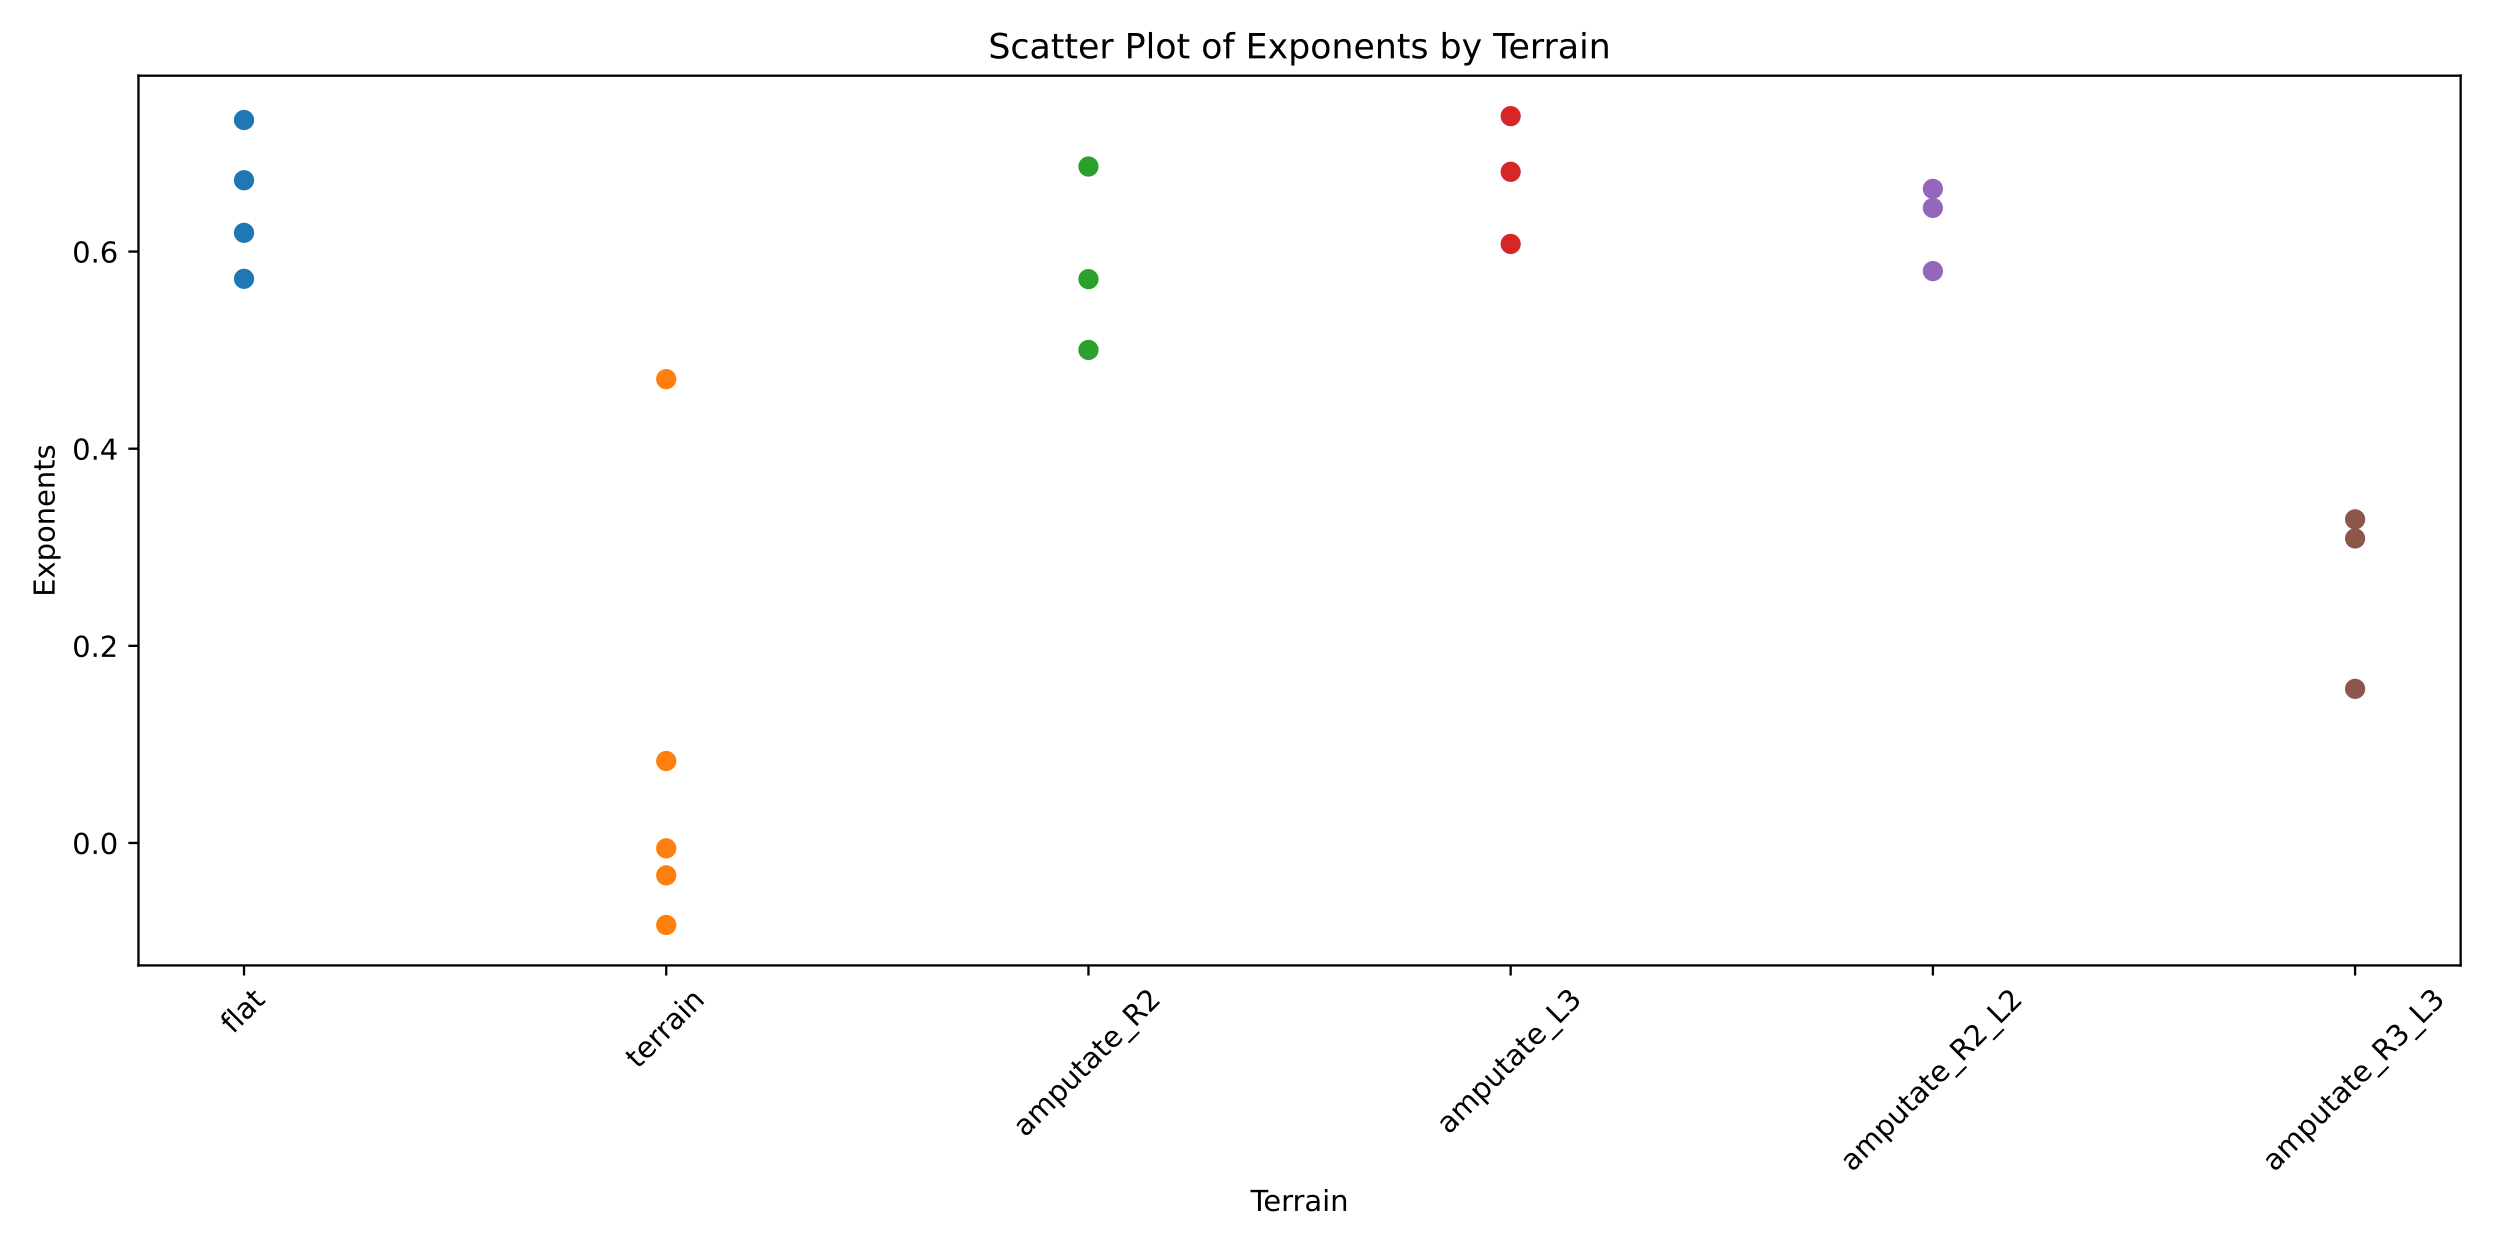
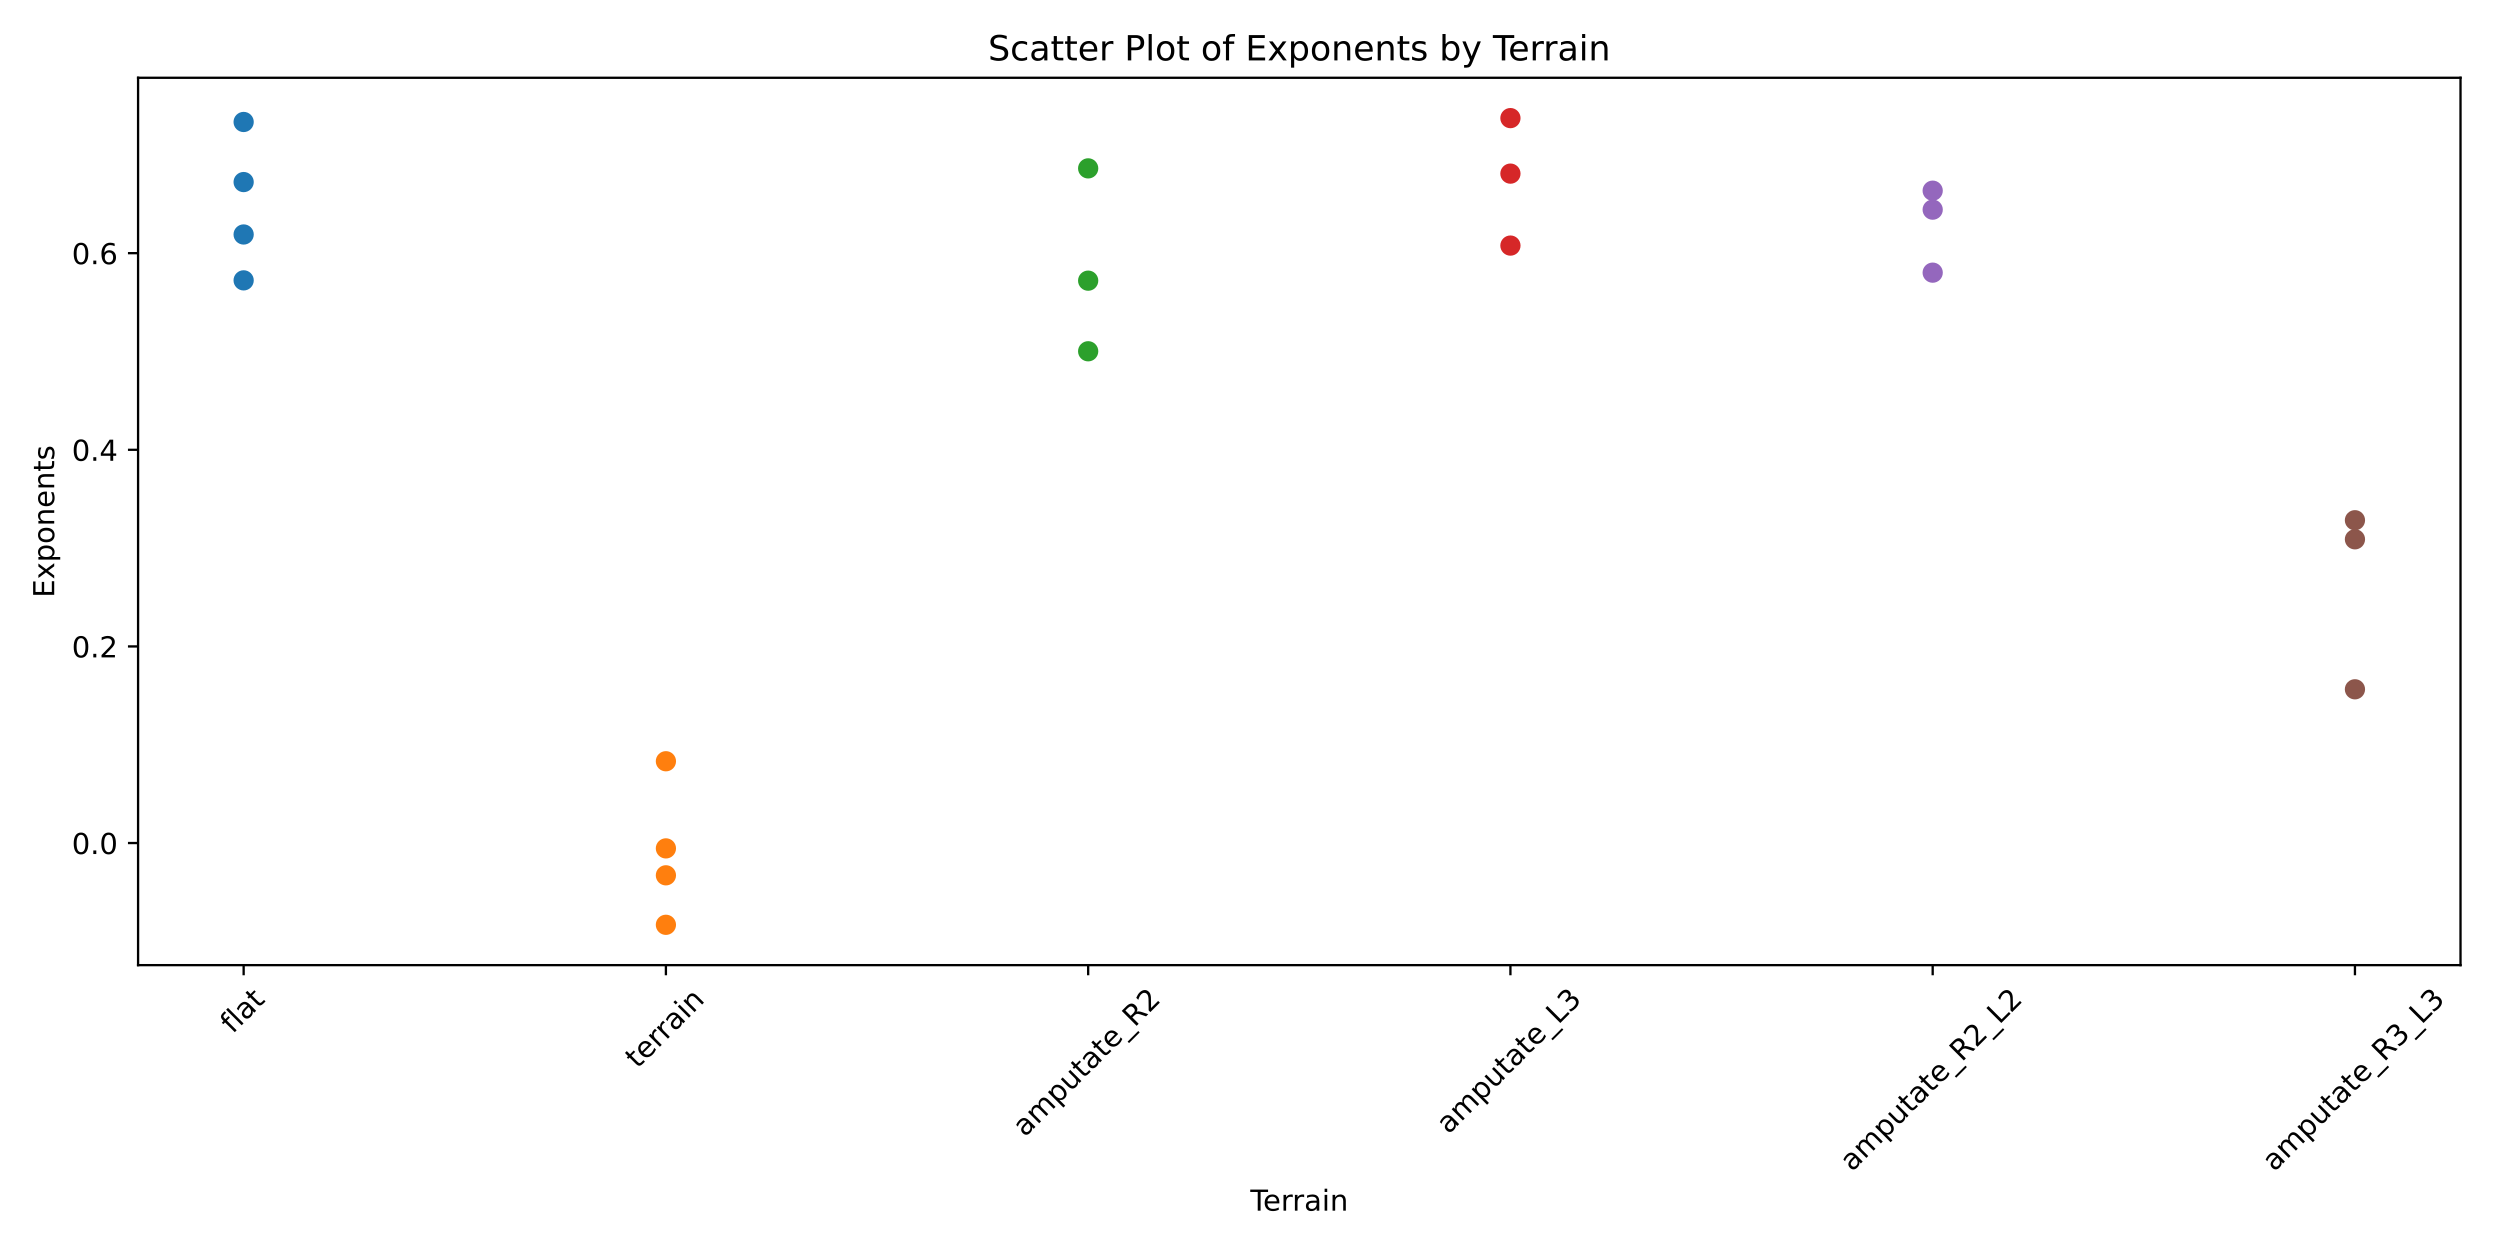
<svg xmlns="http://www.w3.org/2000/svg" xmlns:xlink="http://www.w3.org/1999/xlink" width="864pt" height="432pt" viewBox="0 0 864 432" version="1.1">
  <defs>
    <style type="text/css">*{stroke-linejoin: round; stroke-linecap: butt}</style>
  </defs>
  <g id="figure_1">
    <g id="patch_1">
      <path d="M 0 432  L 864 432  L 864 0  L 0 0  z " style="fill: #ffffff" />
    </g>
    <g id="axes_1">
      <g id="patch_2">
-         <path d="M 47.855 333.648  L 850.401 333.648  L 850.401 26.16  L 47.855 26.16  z " style="fill: #ffffff" />
+         <path d="M 47.72 333.553  L 850.353 333.553  L 850.353 26.88  L 47.72 26.88  z " style="fill: #ffffff" />
      </g>
      <g id="PathCollection_1">
        <defs>
-           <path id="mb9121bbc2a" d="M 0 3  C 0.796 3 1.559 2.684 2.121 2.121  C 2.684 1.559 3 0.796 3 0  C 3 -0.796 2.684 -1.559 2.121 -2.121  C 1.559 -2.684 0.796 -3 0 -3  C -0.796 -3 -1.559 -2.684 -2.121 -2.121  C -2.684 -1.559 -3 -0.796 -3 0  C -3 0.796 -2.684 1.559 -2.121 2.121  C -1.559 2.684 -0.796 3 0 3  z " style="stroke: #1f77b4" />
-         </defs>
-         <g clip-path="url(#p306eb5b566)">
-           <use xlink:href="#mb9121bbc2a" x="84.334" y="41.478" style="fill: #1f77b4; stroke: #1f77b4" />
-           <use xlink:href="#mb9121bbc2a" x="84.334" y="62.297" style="fill: #1f77b4; stroke: #1f77b4" />
-           <use xlink:href="#mb9121bbc2a" x="84.334" y="80.461" style="fill: #1f77b4; stroke: #1f77b4" />
-           <use xlink:href="#mb9121bbc2a" x="84.334" y="96.36" style="fill: #1f77b4; stroke: #1f77b4" />
+           <path id="mac0b8a28f3" d="M 0 3  C 0.796 3 1.559 2.684 2.121 2.121  C 2.684 1.559 3 0.796 3 0  C 3 -0.796 2.684 -1.559 2.121 -2.121  C 1.559 -2.684 0.796 -3 0 -3  C -0.796 -3 -1.559 -2.684 -2.121 -2.121  C -2.684 -1.559 -3 -0.796 -3 0  C -3 0.796 -2.684 1.559 -2.121 2.121  C -1.559 2.684 -0.796 3 0 3  z " style="stroke: #1f77b4" />
+         </defs>
+         <g clip-path="url(#pfc635281b6)">
+           <use xlink:href="#mac0b8a28f3" x="84.203" y="42.157" style="fill: #1f77b4; stroke: #1f77b4" />
+           <use xlink:href="#mac0b8a28f3" x="84.203" y="62.921" style="fill: #1f77b4; stroke: #1f77b4" />
+           <use xlink:href="#mac0b8a28f3" x="84.203" y="81.037" style="fill: #1f77b4; stroke: #1f77b4" />
+           <use xlink:href="#mac0b8a28f3" x="84.203" y="96.894" style="fill: #1f77b4; stroke: #1f77b4" />
        </g>
      </g>
      <g id="PathCollection_2">
        <defs>
-           <path id="m72bfc92f5b" d="M 0 3  C 0.796 3 1.559 2.684 2.121 2.121  C 2.684 1.559 3 0.796 3 0  C 3 -0.796 2.684 -1.559 2.121 -2.121  C 1.559 -2.684 0.796 -3 0 -3  C -0.796 -3 -1.559 -2.684 -2.121 -2.121  C -2.684 -1.559 -3 -0.796 -3 0  C -3 0.796 -2.684 1.559 -2.121 2.121  C -1.559 2.684 -0.796 3 0 3  z " style="stroke: #ff7f0e" />
-         </defs>
-         <g clip-path="url(#p306eb5b566)">
-           <use xlink:href="#m72bfc92f5b" x="230.252" y="262.997" style="fill: #ff7f0e; stroke: #ff7f0e" />
-           <use xlink:href="#m72bfc92f5b" x="230.252" y="319.672" style="fill: #ff7f0e; stroke: #ff7f0e" />
-           <use xlink:href="#m72bfc92f5b" x="230.252" y="302.522" style="fill: #ff7f0e; stroke: #ff7f0e" />
-           <use xlink:href="#m72bfc92f5b" x="230.252" y="293.192" style="fill: #ff7f0e; stroke: #ff7f0e" />
-           <use xlink:href="#m72bfc92f5b" x="230.252" y="131.033" style="fill: #ff7f0e; stroke: #ff7f0e" />
+           <path id="m5cf161d908" d="M 0 3  C 0.796 3 1.559 2.684 2.121 2.121  C 2.684 1.559 3 0.796 3 0  C 3 -0.796 2.684 -1.559 2.121 -2.121  C 1.559 -2.684 0.796 -3 0 -3  C -0.796 -3 -1.559 -2.684 -2.121 -2.121  C -2.684 -1.559 -3 -0.796 -3 0  C -3 0.796 -2.684 1.559 -2.121 2.121  C -1.559 2.684 -0.796 3 0 3  z " style="stroke: #ff7f0e" />
+         </defs>
+         <g clip-path="url(#pfc635281b6)">
+           <use xlink:href="#m5cf161d908" x="230.137" y="263.089" style="fill: #ff7f0e; stroke: #ff7f0e" />
+           <use xlink:href="#m5cf161d908" x="230.137" y="319.613" style="fill: #ff7f0e; stroke: #ff7f0e" />
+           <use xlink:href="#m5cf161d908" x="230.137" y="302.509" style="fill: #ff7f0e; stroke: #ff7f0e" />
+           <use xlink:href="#m5cf161d908" x="230.137" y="293.204" style="fill: #ff7f0e; stroke: #ff7f0e" />
        </g>
      </g>
      <g id="PathCollection_3">
        <defs>
-           <path id="m1e22783434" d="M 0 3  C 0.796 3 1.559 2.684 2.121 2.121  C 2.684 1.559 3 0.796 3 0  C 3 -0.796 2.684 -1.559 2.121 -2.121  C 1.559 -2.684 0.796 -3 0 -3  C -0.796 -3 -1.559 -2.684 -2.121 -2.121  C -2.684 -1.559 -3 -0.796 -3 0  C -3 0.796 -2.684 1.559 -2.121 2.121  C -1.559 2.684 -0.796 3 0 3  z " style="stroke: #2ca02c" />
-         </defs>
-         <g clip-path="url(#p306eb5b566)">
-           <use xlink:href="#m1e22783434" x="376.169" y="96.467" style="fill: #2ca02c; stroke: #2ca02c" />
-           <use xlink:href="#m1e22783434" x="376.169" y="120.933" style="fill: #2ca02c; stroke: #2ca02c" />
-           <use xlink:href="#m1e22783434" x="376.169" y="57.553" style="fill: #2ca02c; stroke: #2ca02c" />
+           <path id="m1f126ecd0a" d="M 0 3  C 0.796 3 1.559 2.684 2.121 2.121  C 2.684 1.559 3 0.796 3 0  C 3 -0.796 2.684 -1.559 2.121 -2.121  C 1.559 -2.684 0.796 -3 0 -3  C -0.796 -3 -1.559 -2.684 -2.121 -2.121  C -2.684 -1.559 -3 -0.796 -3 0  C -3 0.796 -2.684 1.559 -2.121 2.121  C -1.559 2.684 -0.796 3 0 3  z " style="stroke: #2ca02c" />
+         </defs>
+         <g clip-path="url(#pfc635281b6)">
+           <use xlink:href="#m1f126ecd0a" x="376.07" y="97.001" style="fill: #2ca02c; stroke: #2ca02c" />
+           <use xlink:href="#m1f126ecd0a" x="376.07" y="121.402" style="fill: #2ca02c; stroke: #2ca02c" />
+           <use xlink:href="#m1f126ecd0a" x="376.07" y="58.19" style="fill: #2ca02c; stroke: #2ca02c" />
        </g>
      </g>
      <g id="PathCollection_4">
        <defs>
-           <path id="m2c372b4e7b" d="M 0 3  C 0.796 3 1.559 2.684 2.121 2.121  C 2.684 1.559 3 0.796 3 0  C 3 -0.796 2.684 -1.559 2.121 -2.121  C 1.559 -2.684 0.796 -3 0 -3  C -0.796 -3 -1.559 -2.684 -2.121 -2.121  C -2.684 -1.559 -3 -0.796 -3 0  C -3 0.796 -2.684 1.559 -2.121 2.121  C -1.559 2.684 -0.796 3 0 3  z " style="stroke: #d62728" />
-         </defs>
-         <g clip-path="url(#p306eb5b566)">
-           <use xlink:href="#m2c372b4e7b" x="522.086" y="59.372" style="fill: #d62728; stroke: #d62728" />
-           <use xlink:href="#m2c372b4e7b" x="522.086" y="40.137" style="fill: #d62728; stroke: #d62728" />
-           <use xlink:href="#m2c372b4e7b" x="522.086" y="84.309" style="fill: #d62728; stroke: #d62728" />
+           <path id="m923cf33e15" d="M 0 3  C 0.796 3 1.559 2.684 2.121 2.121  C 2.684 1.559 3 0.796 3 0  C 3 -0.796 2.684 -1.559 2.121 -2.121  C 1.559 -2.684 0.796 -3 0 -3  C -0.796 -3 -1.559 -2.684 -2.121 -2.121  C -2.684 -1.559 -3 -0.796 -3 0  C -3 0.796 -2.684 1.559 -2.121 2.121  C -1.559 2.684 -0.796 3 0 3  z " style="stroke: #d62728" />
+         </defs>
+         <g clip-path="url(#pfc635281b6)">
+           <use xlink:href="#m923cf33e15" x="522.003" y="60.004" style="fill: #d62728; stroke: #d62728" />
+           <use xlink:href="#m923cf33e15" x="522.003" y="40.82" style="fill: #d62728; stroke: #d62728" />
+           <use xlink:href="#m923cf33e15" x="522.003" y="84.874" style="fill: #d62728; stroke: #d62728" />
        </g>
      </g>
      <g id="PathCollection_5">
        <defs>
-           <path id="m779107d90e" d="M 0 3  C 0.796 3 1.559 2.684 2.121 2.121  C 2.684 1.559 3 0.796 3 0  C 3 -0.796 2.684 -1.559 2.121 -2.121  C 1.559 -2.684 0.796 -3 0 -3  C -0.796 -3 -1.559 -2.684 -2.121 -2.121  C -2.684 -1.559 -3 -0.796 -3 0  C -3 0.796 -2.684 1.559 -2.121 2.121  C -1.559 2.684 -0.796 3 0 3  z " style="stroke: #9467bd" />
-         </defs>
-         <g clip-path="url(#p306eb5b566)">
-           <use xlink:href="#m779107d90e" x="668.004" y="93.69" style="fill: #9467bd; stroke: #9467bd" />
-           <use xlink:href="#m779107d90e" x="668.004" y="65.284" style="fill: #9467bd; stroke: #9467bd" />
-           <use xlink:href="#m779107d90e" x="668.004" y="71.858" style="fill: #9467bd; stroke: #9467bd" />
+           <path id="m34e8a47aa3" d="M 0 3  C 0.796 3 1.559 2.684 2.121 2.121  C 2.684 1.559 3 0.796 3 0  C 3 -0.796 2.684 -1.559 2.121 -2.121  C 1.559 -2.684 0.796 -3 0 -3  C -0.796 -3 -1.559 -2.684 -2.121 -2.121  C -2.684 -1.559 -3 -0.796 -3 0  C -3 0.796 -2.684 1.559 -2.121 2.121  C -1.559 2.684 -0.796 3 0 3  z " style="stroke: #9467bd" />
+         </defs>
+         <g clip-path="url(#pfc635281b6)">
+           <use xlink:href="#m34e8a47aa3" x="667.936" y="94.231" style="fill: #9467bd; stroke: #9467bd" />
+           <use xlink:href="#m34e8a47aa3" x="667.936" y="65.901" style="fill: #9467bd; stroke: #9467bd" />
+           <use xlink:href="#m34e8a47aa3" x="667.936" y="72.457" style="fill: #9467bd; stroke: #9467bd" />
        </g>
      </g>
      <g id="PathCollection_6">
        <defs>
-           <path id="m597662ee85" d="M 0 3  C 0.796 3 1.559 2.684 2.121 2.121  C 2.684 1.559 3 0.796 3 0  C 3 -0.796 2.684 -1.559 2.121 -2.121  C 1.559 -2.684 0.796 -3 0 -3  C -0.796 -3 -1.559 -2.684 -2.121 -2.121  C -2.684 -1.559 -3 -0.796 -3 0  C -3 0.796 -2.684 1.559 -2.121 2.121  C -1.559 2.684 -0.796 3 0 3  z " style="stroke: #8c564b" />
-         </defs>
-         <g clip-path="url(#p306eb5b566)">
-           <use xlink:href="#m597662ee85" x="813.921" y="179.48" style="fill: #8c564b; stroke: #8c564b" />
-           <use xlink:href="#m597662ee85" x="813.921" y="238.063" style="fill: #8c564b; stroke: #8c564b" />
-           <use xlink:href="#m597662ee85" x="813.921" y="186.088" style="fill: #8c564b; stroke: #8c564b" />
+           <path id="mea90b00e44" d="M 0 3  C 0.796 3 1.559 2.684 2.121 2.121  C 2.684 1.559 3 0.796 3 0  C 3 -0.796 2.684 -1.559 2.121 -2.121  C 1.559 -2.684 0.796 -3 0 -3  C -0.796 -3 -1.559 -2.684 -2.121 -2.121  C -2.684 -1.559 -3 -0.796 -3 0  C -3 0.796 -2.684 1.559 -2.121 2.121  C -1.559 2.684 -0.796 3 0 3  z " style="stroke: #8c564b" />
+         </defs>
+         <g clip-path="url(#pfc635281b6)">
+           <use xlink:href="#mea90b00e44" x="813.87" y="179.793" style="fill: #8c564b; stroke: #8c564b" />
+           <use xlink:href="#mea90b00e44" x="813.87" y="238.221" style="fill: #8c564b; stroke: #8c564b" />
+           <use xlink:href="#mea90b00e44" x="813.87" y="186.384" style="fill: #8c564b; stroke: #8c564b" />
        </g>
      </g>
      <g id="matplotlib.axis_1">
        <g id="xtick_1">
          <g id="line2d_1">
            <defs>
-               <path id="mf52b14474c" d="M 0 0  L 0 3.5  " style="stroke: #000000; stroke-width: 0.8" />
+               <path id="m3ba7a5a38b" d="M 0 0  L 0 3.5  " style="stroke: #000000; stroke-width: 0.8" />
            </defs>
            <g>
-               <use xlink:href="#mf52b14474c" x="84.334" y="333.648" style="stroke: #000000; stroke-width: 0.8" />
+               <use xlink:href="#m3ba7a5a38b" x="84.203" y="333.553" style="stroke: #000000; stroke-width: 0.8" />
            </g>
          </g>
          <g id="text_1">
-             <g transform="translate(80.50602 357.5803) rotate(-45) scale(0.1 -0.1)">
+             <g transform="translate(80.37499 357.4849) rotate(-45) scale(0.1 -0.1)">
              <defs>
                <path id="DejaVuSans-66" d="M 2375 4863  L 2375 4384  L 1825 4384  Q 1516 4384 1395 4259  Q 1275 4134 1275 3809  L 1275 3500  L 2222 3500  L 2222 3053  L 1275 3053  L 1275 0  L 697 0  L 697 3053  L 147 3053  L 147 3500  L 697 3500  L 697 3744  Q 697 4328 969 4595  Q 1241 4863 1831 4863  L 2375 4863  z " transform="scale(0.015625)" />
                <path id="DejaVuSans-6c" d="M 603 4863  L 1178 4863  L 1178 0  L 603 0  L 603 4863  z " transform="scale(0.015625)" />
                <path id="DejaVuSans-61" d="M 2194 1759  Q 1497 1759 1228 1600  Q 959 1441 959 1056  Q 959 750 1161 570  Q 1363 391 1709 391  Q 2188 391 2477 730  Q 2766 1069 2766 1631  L 2766 1759  L 2194 1759  z M 3341 1997  L 3341 0  L 2766 0  L 2766 531  Q 2569 213 2275 61  Q 1981 -91 1556 -91  Q 1019 -91 701 211  Q 384 513 384 1019  Q 384 1609 779 1909  Q 1175 2209 1959 2209  L 2766 2209  L 2766 2266  Q 2766 2663 2505 2880  Q 2244 3097 1772 3097  Q 1472 3097 1187 3025  Q 903 2953 641 2809  L 641 3341  Q 956 3463 1253 3523  Q 1550 3584 1831 3584  Q 2591 3584 2966 3190  Q 3341 2797 3341 1997  z " transform="scale(0.015625)" />
                <path id="DejaVuSans-74" d="M 1172 4494  L 1172 3500  L 2356 3500  L 2356 3053  L 1172 3053  L 1172 1153  Q 1172 725 1289 603  Q 1406 481 1766 481  L 2356 481  L 2356 0  L 1766 0  Q 1100 0 847 248  Q 594 497 594 1153  L 594 3053  L 172 3053  L 172 3500  L 594 3500  L 594 4494  L 1172 4494  z " transform="scale(0.015625)" />
              </defs>
              <use xlink:href="#DejaVuSans-66" />
              <use xlink:href="#DejaVuSans-6c" x="35.205" />
              <use xlink:href="#DejaVuSans-61" x="62.988" />
              <use xlink:href="#DejaVuSans-74" x="124.268" />
            </g>
          </g>
        </g>
        <g id="xtick_2">
          <g id="line2d_2">
            <g>
-               <use xlink:href="#mf52b14474c" x="230.252" y="333.648" style="stroke: #000000; stroke-width: 0.8" />
+               <use xlink:href="#m3ba7a5a38b" x="230.137" y="333.553" style="stroke: #000000; stroke-width: 0.8" />
            </g>
          </g>
          <g id="text_2">
-             <g transform="translate(220.4069 369.6133) rotate(-45) scale(0.1 -0.1)">
+             <g transform="translate(220.2918 369.5178) rotate(-45) scale(0.1 -0.1)">
              <defs>
                <path id="DejaVuSans-65" d="M 3597 1894  L 3597 1613  L 953 1613  Q 991 1019 1311 708  Q 1631 397 2203 397  Q 2534 397 2845 478  Q 3156 559 3463 722  L 3463 178  Q 3153 47 2828 -22  Q 2503 -91 2169 -91  Q 1331 -91 842 396  Q 353 884 353 1716  Q 353 2575 817 3079  Q 1281 3584 2069 3584  Q 2775 3584 3186 3129  Q 3597 2675 3597 1894  z M 3022 2063  Q 3016 2534 2758 2815  Q 2500 3097 2075 3097  Q 1594 3097 1305 2825  Q 1016 2553 972 2059  L 3022 2063  z " transform="scale(0.015625)" />
                <path id="DejaVuSans-72" d="M 2631 2963  Q 2534 3019 2420 3045  Q 2306 3072 2169 3072  Q 1681 3072 1420 2755  Q 1159 2438 1159 1844  L 1159 0  L 581 0  L 581 3500  L 1159 3500  L 1159 2956  Q 1341 3275 1631 3429  Q 1922 3584 2338 3584  Q 2397 3584 2469 3576  Q 2541 3569 2628 3553  L 2631 2963  z " transform="scale(0.015625)" />
                <path id="DejaVuSans-69" d="M 603 3500  L 1178 3500  L 1178 0  L 603 0  L 603 3500  z M 603 4863  L 1178 4863  L 1178 4134  L 603 4134  L 603 4863  z " transform="scale(0.015625)" />
                <path id="DejaVuSans-6e" d="M 3513 2113  L 3513 0  L 2938 0  L 2938 2094  Q 2938 2591 2744 2837  Q 2550 3084 2163 3084  Q 1697 3084 1428 2787  Q 1159 2491 1159 1978  L 1159 0  L 581 0  L 581 3500  L 1159 3500  L 1159 2956  Q 1366 3272 1645 3428  Q 1925 3584 2291 3584  Q 2894 3584 3203 3211  Q 3513 2838 3513 2113  z " transform="scale(0.015625)" />
              </defs>
              <use xlink:href="#DejaVuSans-74" />
              <use xlink:href="#DejaVuSans-65" x="39.209" />
              <use xlink:href="#DejaVuSans-72" x="100.732" />
              <use xlink:href="#DejaVuSans-72" x="140.096" />
              <use xlink:href="#DejaVuSans-61" x="181.209" />
              <use xlink:href="#DejaVuSans-69" x="242.488" />
              <use xlink:href="#DejaVuSans-6e" x="270.271" />
            </g>
          </g>
        </g>
        <g id="xtick_3">
          <g id="line2d_3">
            <g>
-               <use xlink:href="#mf52b14474c" x="376.169" y="333.648" style="stroke: #000000; stroke-width: 0.8" />
+               <use xlink:href="#m3ba7a5a38b" x="376.07" y="333.553" style="stroke: #000000; stroke-width: 0.8" />
            </g>
          </g>
          <g id="text_3">
-             <g transform="translate(354.2759 393.2638) rotate(-45) scale(0.1 -0.1)">
+             <g transform="translate(354.1766 393.1683) rotate(-45) scale(0.1 -0.1)">
              <defs>
                <path id="DejaVuSans-6d" d="M 3328 2828  Q 3544 3216 3844 3400  Q 4144 3584 4550 3584  Q 5097 3584 5394 3201  Q 5691 2819 5691 2113  L 5691 0  L 5113 0  L 5113 2094  Q 5113 2597 4934 2840  Q 4756 3084 4391 3084  Q 3944 3084 3684 2787  Q 3425 2491 3425 1978  L 3425 0  L 2847 0  L 2847 2094  Q 2847 2600 2669 2842  Q 2491 3084 2119 3084  Q 1678 3084 1418 2786  Q 1159 2488 1159 1978  L 1159 0  L 581 0  L 581 3500  L 1159 3500  L 1159 2956  Q 1356 3278 1631 3431  Q 1906 3584 2284 3584  Q 2666 3584 2933 3390  Q 3200 3197 3328 2828  z " transform="scale(0.015625)" />
                <path id="DejaVuSans-70" d="M 1159 525  L 1159 -1331  L 581 -1331  L 581 3500  L 1159 3500  L 1159 2969  Q 1341 3281 1617 3432  Q 1894 3584 2278 3584  Q 2916 3584 3314 3078  Q 3713 2572 3713 1747  Q 3713 922 3314 415  Q 2916 -91 2278 -91  Q 1894 -91 1617 61  Q 1341 213 1159 525  z M 3116 1747  Q 3116 2381 2855 2742  Q 2594 3103 2138 3103  Q 1681 3103 1420 2742  Q 1159 2381 1159 1747  Q 1159 1113 1420 752  Q 1681 391 2138 391  Q 2594 391 2855 752  Q 3116 1113 3116 1747  z " transform="scale(0.015625)" />
                <path id="DejaVuSans-75" d="M 544 1381  L 544 3500  L 1119 3500  L 1119 1403  Q 1119 906 1312 657  Q 1506 409 1894 409  Q 2359 409 2629 706  Q 2900 1003 2900 1516  L 2900 3500  L 3475 3500  L 3475 0  L 2900 0  L 2900 538  Q 2691 219 2414 64  Q 2138 -91 1772 -91  Q 1169 -91 856 284  Q 544 659 544 1381  z M 1991 3584  L 1991 3584  z " transform="scale(0.015625)" />
                <path id="DejaVuSans-5f" d="M 3263 -1063  L 3263 -1509  L -63 -1509  L -63 -1063  L 3263 -1063  z " transform="scale(0.015625)" />
                <path id="DejaVuSans-52" d="M 2841 2188  Q 3044 2119 3236 1894  Q 3428 1669 3622 1275  L 4263 0  L 3584 0  L 2988 1197  Q 2756 1666 2539 1819  Q 2322 1972 1947 1972  L 1259 1972  L 1259 0  L 628 0  L 628 4666  L 2053 4666  Q 2853 4666 3247 4331  Q 3641 3997 3641 3322  Q 3641 2881 3436 2590  Q 3231 2300 2841 2188  z M 1259 4147  L 1259 2491  L 2053 2491  Q 2509 2491 2742 2702  Q 2975 2913 2975 3322  Q 2975 3731 2742 3939  Q 2509 4147 2053 4147  L 1259 4147  z " transform="scale(0.015625)" />
                <path id="DejaVuSans-32" d="M 1228 531  L 3431 531  L 3431 0  L 469 0  L 469 531  Q 828 903 1448 1529  Q 2069 2156 2228 2338  Q 2531 2678 2651 2914  Q 2772 3150 2772 3378  Q 2772 3750 2511 3984  Q 2250 4219 1831 4219  Q 1534 4219 1204 4116  Q 875 4013 500 3803  L 500 4441  Q 881 4594 1212 4672  Q 1544 4750 1819 4750  Q 2544 4750 2975 4387  Q 3406 4025 3406 3419  Q 3406 3131 3298 2873  Q 3191 2616 2906 2266  Q 2828 2175 2409 1742  Q 1991 1309 1228 531  z " transform="scale(0.015625)" />
              </defs>
              <use xlink:href="#DejaVuSans-61" />
              <use xlink:href="#DejaVuSans-6d" x="61.279" />
              <use xlink:href="#DejaVuSans-70" x="158.691" />
              <use xlink:href="#DejaVuSans-75" x="222.168" />
              <use xlink:href="#DejaVuSans-74" x="285.547" />
              <use xlink:href="#DejaVuSans-61" x="324.756" />
              <use xlink:href="#DejaVuSans-74" x="386.035" />
              <use xlink:href="#DejaVuSans-65" x="425.244" />
              <use xlink:href="#DejaVuSans-5f" x="486.768" />
              <use xlink:href="#DejaVuSans-52" x="536.768" />
              <use xlink:href="#DejaVuSans-32" x="606.25" />
            </g>
          </g>
        </g>
        <g id="xtick_4">
          <g id="line2d_4">
            <g>
-               <use xlink:href="#mf52b14474c" x="522.086" y="333.648" style="stroke: #000000; stroke-width: 0.8" />
+               <use xlink:href="#m3ba7a5a38b" x="522.003" y="333.553" style="stroke: #000000; stroke-width: 0.8" />
            </g>
          </g>
          <g id="text_4">
-             <g transform="translate(500.6799 392.2904) rotate(-45) scale(0.1 -0.1)">
+             <g transform="translate(500.5965 392.195) rotate(-45) scale(0.1 -0.1)">
              <defs>
                <path id="DejaVuSans-4c" d="M 628 4666  L 1259 4666  L 1259 531  L 3531 531  L 3531 0  L 628 0  L 628 4666  z " transform="scale(0.015625)" />
                <path id="DejaVuSans-33" d="M 2597 2516  Q 3050 2419 3304 2112  Q 3559 1806 3559 1356  Q 3559 666 3084 287  Q 2609 -91 1734 -91  Q 1441 -91 1130 -33  Q 819 25 488 141  L 488 750  Q 750 597 1062 519  Q 1375 441 1716 441  Q 2309 441 2620 675  Q 2931 909 2931 1356  Q 2931 1769 2642 2001  Q 2353 2234 1838 2234  L 1294 2234  L 1294 2753  L 1863 2753  Q 2328 2753 2575 2939  Q 2822 3125 2822 3475  Q 2822 3834 2567 4026  Q 2313 4219 1838 4219  Q 1578 4219 1281 4162  Q 984 4106 628 3988  L 628 4550  Q 988 4650 1302 4700  Q 1616 4750 1894 4750  Q 2613 4750 3031 4423  Q 3450 4097 3450 3541  Q 3450 3153 3228 2886  Q 3006 2619 2597 2516  z " transform="scale(0.015625)" />
              </defs>
              <use xlink:href="#DejaVuSans-61" />
              <use xlink:href="#DejaVuSans-6d" x="61.279" />
              <use xlink:href="#DejaVuSans-70" x="158.691" />
              <use xlink:href="#DejaVuSans-75" x="222.168" />
              <use xlink:href="#DejaVuSans-74" x="285.547" />
              <use xlink:href="#DejaVuSans-61" x="324.756" />
              <use xlink:href="#DejaVuSans-74" x="386.035" />
              <use xlink:href="#DejaVuSans-65" x="425.244" />
              <use xlink:href="#DejaVuSans-5f" x="486.768" />
              <use xlink:href="#DejaVuSans-4c" x="536.768" />
              <use xlink:href="#DejaVuSans-33" x="592.48" />
            </g>
          </g>
        </g>
        <g id="xtick_5">
          <g id="line2d_5">
            <g>
-               <use xlink:href="#mf52b14474c" x="668.004" y="333.648" style="stroke: #000000; stroke-width: 0.8" />
+               <use xlink:href="#m3ba7a5a38b" x="667.936" y="333.553" style="stroke: #000000; stroke-width: 0.8" />
            </g>
          </g>
          <g id="text_5">
-             <g transform="translate(640.1234 405.2382) rotate(-45) scale(0.1 -0.1)">
+             <g transform="translate(640.0558 405.1428) rotate(-45) scale(0.1 -0.1)">
              <use xlink:href="#DejaVuSans-61" />
              <use xlink:href="#DejaVuSans-6d" x="61.279" />
              <use xlink:href="#DejaVuSans-70" x="158.691" />
              <use xlink:href="#DejaVuSans-75" x="222.168" />
              <use xlink:href="#DejaVuSans-74" x="285.547" />
              <use xlink:href="#DejaVuSans-61" x="324.756" />
              <use xlink:href="#DejaVuSans-74" x="386.035" />
              <use xlink:href="#DejaVuSans-65" x="425.244" />
              <use xlink:href="#DejaVuSans-5f" x="486.768" />
              <use xlink:href="#DejaVuSans-52" x="536.768" />
              <use xlink:href="#DejaVuSans-32" x="606.25" />
              <use xlink:href="#DejaVuSans-5f" x="669.873" />
              <use xlink:href="#DejaVuSans-4c" x="719.873" />
              <use xlink:href="#DejaVuSans-32" x="775.586" />
            </g>
          </g>
        </g>
        <g id="xtick_6">
          <g id="line2d_6">
            <g>
-               <use xlink:href="#mf52b14474c" x="813.921" y="333.648" style="stroke: #000000; stroke-width: 0.8" />
+               <use xlink:href="#m3ba7a5a38b" x="813.87" y="333.553" style="stroke: #000000; stroke-width: 0.8" />
            </g>
          </g>
          <g id="text_6">
-             <g transform="translate(786.0408 405.2382) rotate(-45) scale(0.1 -0.1)">
+             <g transform="translate(785.9891 405.1428) rotate(-45) scale(0.1 -0.1)">
              <use xlink:href="#DejaVuSans-61" />
              <use xlink:href="#DejaVuSans-6d" x="61.279" />
              <use xlink:href="#DejaVuSans-70" x="158.691" />
              <use xlink:href="#DejaVuSans-75" x="222.168" />
              <use xlink:href="#DejaVuSans-74" x="285.547" />
              <use xlink:href="#DejaVuSans-61" x="324.756" />
              <use xlink:href="#DejaVuSans-74" x="386.035" />
              <use xlink:href="#DejaVuSans-65" x="425.244" />
              <use xlink:href="#DejaVuSans-5f" x="486.768" />
              <use xlink:href="#DejaVuSans-52" x="536.768" />
              <use xlink:href="#DejaVuSans-33" x="606.25" />
              <use xlink:href="#DejaVuSans-5f" x="669.873" />
              <use xlink:href="#DejaVuSans-4c" x="719.873" />
              <use xlink:href="#DejaVuSans-33" x="775.586" />
            </g>
          </g>
        </g>
        <g id="text_7">
-           <g transform="translate(432.202 418.5039) scale(0.1 -0.1)">
+           <g transform="translate(432.1106 418.4084) scale(0.1 -0.1)">
            <defs>
              <path id="DejaVuSans-54" d="M -19 4666  L 3928 4666  L 3928 4134  L 2272 4134  L 2272 0  L 1638 0  L 1638 4134  L -19 4134  L -19 4666  z " transform="scale(0.015625)" />
            </defs>
            <use xlink:href="#DejaVuSans-54" />
            <use xlink:href="#DejaVuSans-65" x="44.084" />
            <use xlink:href="#DejaVuSans-72" x="105.607" />
            <use xlink:href="#DejaVuSans-72" x="144.971" />
            <use xlink:href="#DejaVuSans-61" x="186.084" />
            <use xlink:href="#DejaVuSans-69" x="247.363" />
            <use xlink:href="#DejaVuSans-6e" x="275.146" />
          </g>
        </g>
      </g>
      <g id="matplotlib.axis_2">
        <g id="ytick_1">
          <g id="line2d_7">
            <defs>
-               <path id="m6630e2a9f4" d="M 0 0  L -3.5 0  " style="stroke: #000000; stroke-width: 0.8" />
+               <path id="m9ee015eafd" d="M 0 0  L -3.5 0  " style="stroke: #000000; stroke-width: 0.8" />
            </defs>
            <g>
-               <use xlink:href="#m6630e2a9f4" x="47.855" y="291.336" style="stroke: #000000; stroke-width: 0.8" />
+               <use xlink:href="#m9ee015eafd" x="47.72" y="291.352" style="stroke: #000000; stroke-width: 0.8" />
            </g>
          </g>
          <g id="text_8">
-             <g transform="translate(24.95188 295.1348) scale(0.1 -0.1)">
+             <g transform="translate(24.81687 295.1516) scale(0.1 -0.1)">
              <defs>
                <path id="DejaVuSans-30" d="M 2034 4250  Q 1547 4250 1301 3770  Q 1056 3291 1056 2328  Q 1056 1369 1301 889  Q 1547 409 2034 409  Q 2525 409 2770 889  Q 3016 1369 3016 2328  Q 3016 3291 2770 3770  Q 2525 4250 2034 4250  z M 2034 4750  Q 2819 4750 3233 4129  Q 3647 3509 3647 2328  Q 3647 1150 3233 529  Q 2819 -91 2034 -91  Q 1250 -91 836 529  Q 422 1150 422 2328  Q 422 3509 836 4129  Q 1250 4750 2034 4750  z " transform="scale(0.015625)" />
                <path id="DejaVuSans-2e" d="M 684 794  L 1344 794  L 1344 0  L 684 0  L 684 794  z " transform="scale(0.015625)" />
              </defs>
              <use xlink:href="#DejaVuSans-30" />
              <use xlink:href="#DejaVuSans-2e" x="63.623" />
              <use xlink:href="#DejaVuSans-30" x="95.41" />
            </g>
          </g>
        </g>
        <g id="ytick_2">
          <g id="line2d_8">
            <g>
-               <use xlink:href="#m6630e2a9f4" x="47.855" y="223.203" style="stroke: #000000; stroke-width: 0.8" />
+               <use xlink:href="#m9ee015eafd" x="47.72" y="223.401" style="stroke: #000000; stroke-width: 0.8" />
            </g>
          </g>
          <g id="text_9">
-             <g transform="translate(24.95188 227.0026) scale(0.1 -0.1)">
+             <g transform="translate(24.81687 227.2) scale(0.1 -0.1)">
              <use xlink:href="#DejaVuSans-30" />
              <use xlink:href="#DejaVuSans-2e" x="63.623" />
              <use xlink:href="#DejaVuSans-32" x="95.41" />
            </g>
          </g>
        </g>
        <g id="ytick_3">
          <g id="line2d_9">
            <g>
-               <use xlink:href="#m6630e2a9f4" x="47.855" y="155.071" style="stroke: #000000; stroke-width: 0.8" />
+               <use xlink:href="#m9ee015eafd" x="47.72" y="155.449" style="stroke: #000000; stroke-width: 0.8" />
            </g>
          </g>
          <g id="text_10">
-             <g transform="translate(24.95188 158.8704) scale(0.1 -0.1)">
+             <g transform="translate(24.81687 159.2485) scale(0.1 -0.1)">
              <defs>
                <path id="DejaVuSans-34" d="M 2419 4116  L 825 1625  L 2419 1625  L 2419 4116  z M 2253 4666  L 3047 4666  L 3047 1625  L 3713 1625  L 3713 1100  L 3047 1100  L 3047 0  L 2419 0  L 2419 1100  L 313 1100  L 313 1709  L 2253 4666  z " transform="scale(0.015625)" />
              </defs>
              <use xlink:href="#DejaVuSans-30" />
              <use xlink:href="#DejaVuSans-2e" x="63.623" />
              <use xlink:href="#DejaVuSans-34" x="95.41" />
            </g>
          </g>
        </g>
        <g id="ytick_4">
          <g id="line2d_10">
            <g>
-               <use xlink:href="#m6630e2a9f4" x="47.855" y="86.939" style="stroke: #000000; stroke-width: 0.8" />
+               <use xlink:href="#m9ee015eafd" x="47.72" y="87.498" style="stroke: #000000; stroke-width: 0.8" />
            </g>
          </g>
          <g id="text_11">
-             <g transform="translate(24.95188 90.73817) scale(0.1 -0.1)">
+             <g transform="translate(24.81687 91.29698) scale(0.1 -0.1)">
              <defs>
                <path id="DejaVuSans-36" d="M 2113 2584  Q 1688 2584 1439 2293  Q 1191 2003 1191 1497  Q 1191 994 1439 701  Q 1688 409 2113 409  Q 2538 409 2786 701  Q 3034 994 3034 1497  Q 3034 2003 2786 2293  Q 2538 2584 2113 2584  z M 3366 4563  L 3366 3988  Q 3128 4100 2886 4159  Q 2644 4219 2406 4219  Q 1781 4219 1451 3797  Q 1122 3375 1075 2522  Q 1259 2794 1537 2939  Q 1816 3084 2150 3084  Q 2853 3084 3261 2657  Q 3669 2231 3669 1497  Q 3669 778 3244 343  Q 2819 -91 2113 -91  Q 1303 -91 875 529  Q 447 1150 447 2328  Q 447 3434 972 4092  Q 1497 4750 2381 4750  Q 2619 4750 2861 4703  Q 3103 4656 3366 4563  z " transform="scale(0.015625)" />
              </defs>
              <use xlink:href="#DejaVuSans-30" />
              <use xlink:href="#DejaVuSans-2e" x="63.623" />
              <use xlink:href="#DejaVuSans-36" x="95.41" />
            </g>
          </g>
        </g>
        <g id="text_12">
-           <g transform="translate(18.87219 206.2355) rotate(-90) scale(0.1 -0.1)">
+           <g transform="translate(18.73719 206.5477) rotate(-90) scale(0.1 -0.1)">
            <defs>
              <path id="DejaVuSans-45" d="M 628 4666  L 3578 4666  L 3578 4134  L 1259 4134  L 1259 2753  L 3481 2753  L 3481 2222  L 1259 2222  L 1259 531  L 3634 531  L 3634 0  L 628 0  L 628 4666  z " transform="scale(0.015625)" />
              <path id="DejaVuSans-78" d="M 3513 3500  L 2247 1797  L 3578 0  L 2900 0  L 1881 1375  L 863 0  L 184 0  L 1544 1831  L 300 3500  L 978 3500  L 1906 2253  L 2834 3500  L 3513 3500  z " transform="scale(0.015625)" />
              <path id="DejaVuSans-6f" d="M 1959 3097  Q 1497 3097 1228 2736  Q 959 2375 959 1747  Q 959 1119 1226 758  Q 1494 397 1959 397  Q 2419 397 2687 759  Q 2956 1122 2956 1747  Q 2956 2369 2687 2733  Q 2419 3097 1959 3097  z M 1959 3584  Q 2709 3584 3137 3096  Q 3566 2609 3566 1747  Q 3566 888 3137 398  Q 2709 -91 1959 -91  Q 1206 -91 779 398  Q 353 888 353 1747  Q 353 2609 779 3096  Q 1206 3584 1959 3584  z " transform="scale(0.015625)" />
              <path id="DejaVuSans-73" d="M 2834 3397  L 2834 2853  Q 2591 2978 2328 3040  Q 2066 3103 1784 3103  Q 1356 3103 1142 2972  Q 928 2841 928 2578  Q 928 2378 1081 2264  Q 1234 2150 1697 2047  L 1894 2003  Q 2506 1872 2764 1633  Q 3022 1394 3022 966  Q 3022 478 2636 193  Q 2250 -91 1575 -91  Q 1294 -91 989 -36  Q 684 19 347 128  L 347 722  Q 666 556 975 473  Q 1284 391 1588 391  Q 1994 391 2212 530  Q 2431 669 2431 922  Q 2431 1156 2273 1281  Q 2116 1406 1581 1522  L 1381 1569  Q 847 1681 609 1914  Q 372 2147 372 2553  Q 372 3047 722 3315  Q 1072 3584 1716 3584  Q 2034 3584 2315 3537  Q 2597 3491 2834 3397  z " transform="scale(0.015625)" />
            </defs>
            <use xlink:href="#DejaVuSans-45" />
            <use xlink:href="#DejaVuSans-78" x="63.184" />
            <use xlink:href="#DejaVuSans-70" x="122.363" />
            <use xlink:href="#DejaVuSans-6f" x="185.84" />
            <use xlink:href="#DejaVuSans-6e" x="247.021" />
            <use xlink:href="#DejaVuSans-65" x="310.4" />
            <use xlink:href="#DejaVuSans-6e" x="371.924" />
            <use xlink:href="#DejaVuSans-74" x="435.303" />
            <use xlink:href="#DejaVuSans-73" x="474.512" />
          </g>
        </g>
      </g>
      <g id="patch_3">
-         <path d="M 47.855 333.648  L 47.855 26.16  " style="fill: none; stroke: #000000; stroke-width: 0.8; stroke-linejoin: miter; stroke-linecap: square" />
+         <path d="M 47.72 333.553  L 47.72 26.88  " style="fill: none; stroke: #000000; stroke-width: 0.8; stroke-linejoin: miter; stroke-linecap: square" />
      </g>
      <g id="patch_4">
-         <path d="M 850.401 333.648  L 850.401 26.16  " style="fill: none; stroke: #000000; stroke-width: 0.8; stroke-linejoin: miter; stroke-linecap: square" />
+         <path d="M 850.353 333.553  L 850.353 26.88  " style="fill: none; stroke: #000000; stroke-width: 0.8; stroke-linejoin: miter; stroke-linecap: square" />
      </g>
      <g id="patch_5">
-         <path d="M 47.855 333.648  L 850.401 333.648  " style="fill: none; stroke: #000000; stroke-width: 0.8; stroke-linejoin: miter; stroke-linecap: square" />
+         <path d="M 47.72 333.553  L 850.353 333.553  " style="fill: none; stroke: #000000; stroke-width: 0.8; stroke-linejoin: miter; stroke-linecap: square" />
      </g>
      <g id="patch_6">
-         <path d="M 47.855 26.16  L 850.401 26.16  " style="fill: none; stroke: #000000; stroke-width: 0.8; stroke-linejoin: miter; stroke-linecap: square" />
+         <path d="M 47.72 26.88  L 850.353 26.88  " style="fill: none; stroke: #000000; stroke-width: 0.8; stroke-linejoin: miter; stroke-linecap: square" />
      </g>
      <g id="text_13">
-         <g transform="translate(341.5853 20.16) scale(0.12 -0.12)">
+         <g transform="translate(341.4939 20.88) scale(0.12 -0.12)">
          <defs>
            <path id="DejaVuSans-53" d="M 3425 4513  L 3425 3897  Q 3066 4069 2747 4153  Q 2428 4238 2131 4238  Q 1616 4238 1336 4038  Q 1056 3838 1056 3469  Q 1056 3159 1242 3001  Q 1428 2844 1947 2747  L 2328 2669  Q 3034 2534 3370 2195  Q 3706 1856 3706 1288  Q 3706 609 3251 259  Q 2797 -91 1919 -91  Q 1588 -91 1214 -16  Q 841 59 441 206  L 441 856  Q 825 641 1194 531  Q 1563 422 1919 422  Q 2459 422 2753 634  Q 3047 847 3047 1241  Q 3047 1584 2836 1778  Q 2625 1972 2144 2069  L 1759 2144  Q 1053 2284 737 2584  Q 422 2884 422 3419  Q 422 4038 858 4394  Q 1294 4750 2059 4750  Q 2388 4750 2728 4690  Q 3069 4631 3425 4513  z " transform="scale(0.015625)" />
            <path id="DejaVuSans-63" d="M 3122 3366  L 3122 2828  Q 2878 2963 2633 3030  Q 2388 3097 2138 3097  Q 1578 3097 1268 2742  Q 959 2388 959 1747  Q 959 1106 1268 751  Q 1578 397 2138 397  Q 2388 397 2633 464  Q 2878 531 3122 666  L 3122 134  Q 2881 22 2623 -34  Q 2366 -91 2075 -91  Q 1284 -91 818 406  Q 353 903 353 1747  Q 353 2603 823 3093  Q 1294 3584 2113 3584  Q 2378 3584 2631 3529  Q 2884 3475 3122 3366  z " transform="scale(0.015625)" />
            <path id="DejaVuSans-20" transform="scale(0.015625)" />
            <path id="DejaVuSans-50" d="M 1259 4147  L 1259 2394  L 2053 2394  Q 2494 2394 2734 2622  Q 2975 2850 2975 3272  Q 2975 3691 2734 3919  Q 2494 4147 2053 4147  L 1259 4147  z M 628 4666  L 2053 4666  Q 2838 4666 3239 4311  Q 3641 3956 3641 3272  Q 3641 2581 3239 2228  Q 2838 1875 2053 1875  L 1259 1875  L 1259 0  L 628 0  L 628 4666  z " transform="scale(0.015625)" />
            <path id="DejaVuSans-62" d="M 3116 1747  Q 3116 2381 2855 2742  Q 2594 3103 2138 3103  Q 1681 3103 1420 2742  Q 1159 2381 1159 1747  Q 1159 1113 1420 752  Q 1681 391 2138 391  Q 2594 391 2855 752  Q 3116 1113 3116 1747  z M 1159 2969  Q 1341 3281 1617 3432  Q 1894 3584 2278 3584  Q 2916 3584 3314 3078  Q 3713 2572 3713 1747  Q 3713 922 3314 415  Q 2916 -91 2278 -91  Q 1894 -91 1617 61  Q 1341 213 1159 525  L 1159 0  L 581 0  L 581 4863  L 1159 4863  L 1159 2969  z " transform="scale(0.015625)" />
            <path id="DejaVuSans-79" d="M 2059 -325  Q 1816 -950 1584 -1140  Q 1353 -1331 966 -1331  L 506 -1331  L 506 -850  L 844 -850  Q 1081 -850 1212 -737  Q 1344 -625 1503 -206  L 1606 56  L 191 3500  L 800 3500  L 1894 763  L 2988 3500  L 3597 3500  L 2059 -325  z " transform="scale(0.015625)" />
          </defs>
          <use xlink:href="#DejaVuSans-53" />
          <use xlink:href="#DejaVuSans-63" x="63.477" />
          <use xlink:href="#DejaVuSans-61" x="118.457" />
          <use xlink:href="#DejaVuSans-74" x="179.736" />
          <use xlink:href="#DejaVuSans-74" x="218.945" />
          <use xlink:href="#DejaVuSans-65" x="258.154" />
          <use xlink:href="#DejaVuSans-72" x="319.678" />
          <use xlink:href="#DejaVuSans-20" x="360.791" />
          <use xlink:href="#DejaVuSans-50" x="392.578" />
          <use xlink:href="#DejaVuSans-6c" x="452.881" />
          <use xlink:href="#DejaVuSans-6f" x="480.664" />
          <use xlink:href="#DejaVuSans-74" x="541.846" />
          <use xlink:href="#DejaVuSans-20" x="581.055" />
          <use xlink:href="#DejaVuSans-6f" x="612.842" />
          <use xlink:href="#DejaVuSans-66" x="674.023" />
          <use xlink:href="#DejaVuSans-20" x="709.229" />
          <use xlink:href="#DejaVuSans-45" x="741.016" />
          <use xlink:href="#DejaVuSans-78" x="804.199" />
          <use xlink:href="#DejaVuSans-70" x="863.379" />
          <use xlink:href="#DejaVuSans-6f" x="926.855" />
          <use xlink:href="#DejaVuSans-6e" x="988.037" />
          <use xlink:href="#DejaVuSans-65" x="1051.416" />
          <use xlink:href="#DejaVuSans-6e" x="1112.939" />
          <use xlink:href="#DejaVuSans-74" x="1176.318" />
          <use xlink:href="#DejaVuSans-73" x="1215.527" />
          <use xlink:href="#DejaVuSans-20" x="1267.627" />
          <use xlink:href="#DejaVuSans-62" x="1299.414" />
          <use xlink:href="#DejaVuSans-79" x="1362.891" />
          <use xlink:href="#DejaVuSans-20" x="1422.07" />
          <use xlink:href="#DejaVuSans-54" x="1453.857" />
          <use xlink:href="#DejaVuSans-65" x="1497.941" />
          <use xlink:href="#DejaVuSans-72" x="1559.465" />
          <use xlink:href="#DejaVuSans-72" x="1598.828" />
          <use xlink:href="#DejaVuSans-61" x="1639.941" />
          <use xlink:href="#DejaVuSans-69" x="1701.221" />
          <use xlink:href="#DejaVuSans-6e" x="1729.004" />
        </g>
      </g>
    </g>
  </g>
  <defs>
-     <clipPath id="p306eb5b566">
-       <rect x="47.855" y="26.16" width="802.546" height="307.488" />
+     <clipPath id="pfc635281b6">
+       <rect x="47.72" y="26.88" width="802.633" height="306.673" />
    </clipPath>
  </defs>
</svg>
